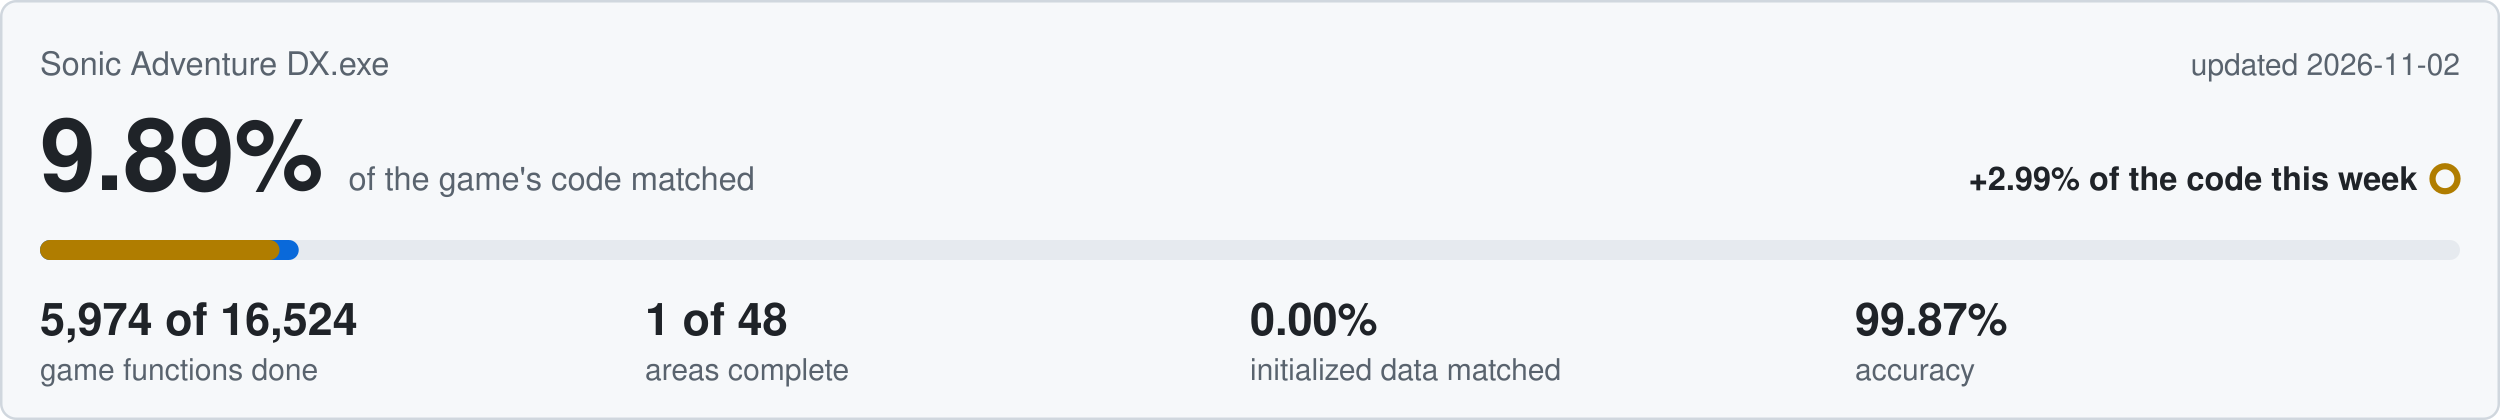
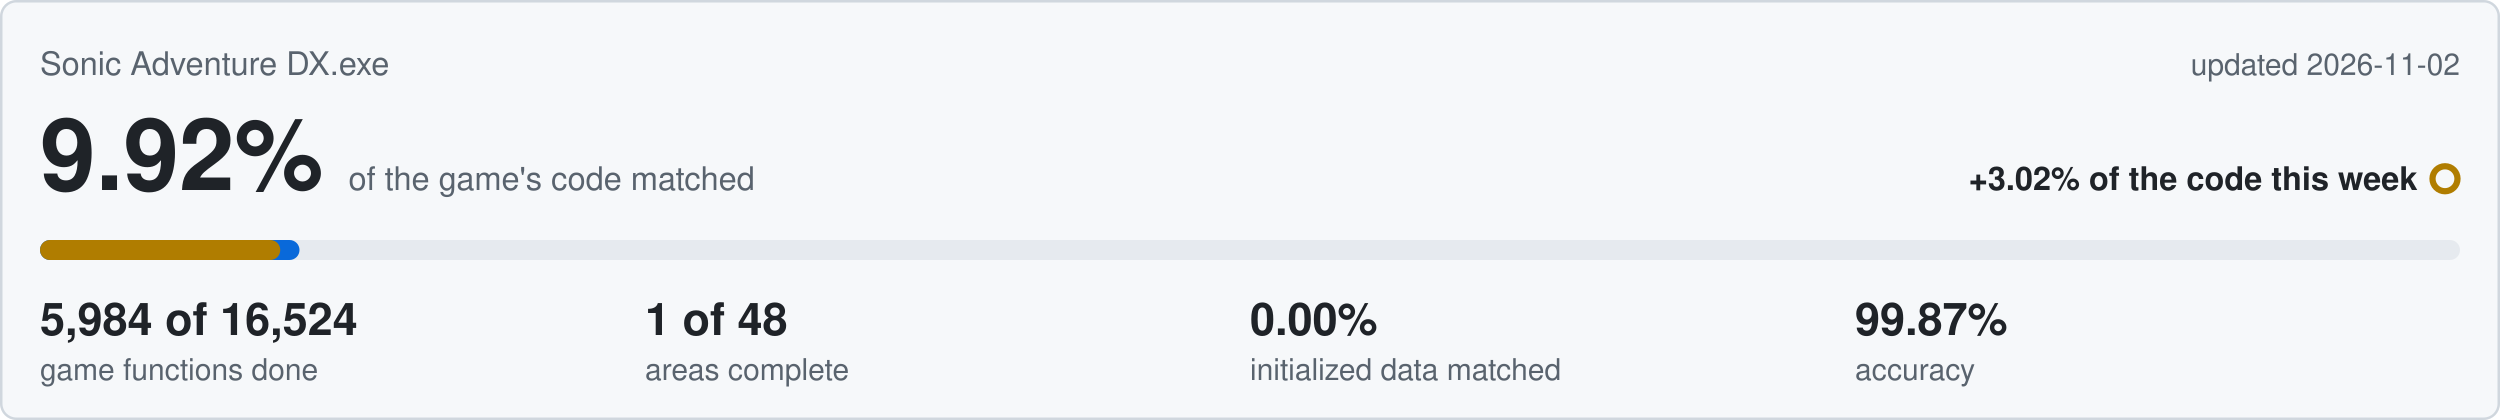
<svg xmlns="http://www.w3.org/2000/svg" viewBox="0 0 1000 168" width="1000" height="168">
  <rect x="0.5" y="0.5" width="999" height="167" rx="6" fill="#f6f8fa" stroke="#d0d7de" />
  <text x="16" y="30" font-family="Segoe UI,Helvetica,Arial,sans-serif" font-size="13" fill="#59636e">Sonic Adventure DX.exe</text>
  <text x="984" y="30" text-anchor="end" font-family="Segoe UI,Helvetica,Arial,sans-serif" font-size="12" fill="#59636e">updated 2026-11-02</text>
-   <text x="16" y="76" font-family="Segoe UI,Helvetica,Arial,sans-serif" font-size="40" font-weight="600" fill="#1f2328">9.89%<tspan dx="10" font-size="13" font-weight="400" fill="#59636e">of the game's code matched</tspan>
+   <text x="16" y="76" font-family="Segoe UI,Helvetica,Arial,sans-serif" font-size="40" font-weight="600" fill="#1f2328">9.92%<tspan dx="10" font-size="13" font-weight="400" fill="#59636e">of the game's code matched</tspan>
  </text>
-   <text x="967" y="76" text-anchor="end" font-family="Segoe UI,Helvetica,Arial,sans-serif" font-size="13" font-weight="600" fill="#1f2328">+2.99% of the code this week</text>
+   <text x="967" y="76" text-anchor="end" font-family="Segoe UI,Helvetica,Arial,sans-serif" font-size="13" font-weight="600" fill="#1f2328">+3.02% of the code this week</text>
  <circle cx="978" cy="71.5" r="5" fill="none" stroke="#b07d00" stroke-width="2.5" />
  <rect x="16" y="96" width="968" height="8" rx="4" fill="#e6eaef" />
-   <rect x="16" y="96" width="103.5" height="8" rx="4" fill="#0969da" />
-   <rect x="16" y="96" width="95.8" height="8" rx="4" fill="#b07d00" />
-   <text x="16" y="134" font-family="Segoe UI,Helvetica,Arial,sans-serif" font-size="18" font-weight="600" fill="#1f2328">5,974 of 16,524</text>
+   <rect x="16" y="96" width="103.8" height="8" rx="4" fill="#0969da" />
+   <rect x="16" y="96" width="96.1" height="8" rx="4" fill="#b07d00" />
+   <text x="16" y="134" font-family="Segoe UI,Helvetica,Arial,sans-serif" font-size="18" font-weight="600" fill="#1f2328">5,984 of 16,524</text>
  <text x="16" y="152" font-family="Segoe UI,Helvetica,Arial,sans-serif" font-size="12" fill="#59636e">game functions done</text>
  <text x="258" y="134" font-family="Segoe UI,Helvetica,Arial,sans-serif" font-size="18" font-weight="600" fill="#1f2328">1 of 48</text>
  <text x="258" y="152" font-family="Segoe UI,Helvetica,Arial,sans-serif" font-size="12" fill="#59636e">areas complete</text>
  <text x="500" y="134" font-family="Segoe UI,Helvetica,Arial,sans-serif" font-size="18" font-weight="600" fill="#1f2328">0.00%</text>
  <text x="500" y="152" font-family="Segoe UI,Helvetica,Arial,sans-serif" font-size="12" fill="#59636e">initialized data matched</text>
  <text x="742" y="134" font-family="Segoe UI,Helvetica,Arial,sans-serif" font-size="18" font-weight="600" fill="#1f2328">99.87%</text>
  <text x="742" y="152" font-family="Segoe UI,Helvetica,Arial,sans-serif" font-size="12" fill="#59636e">accuracy</text>
</svg>
